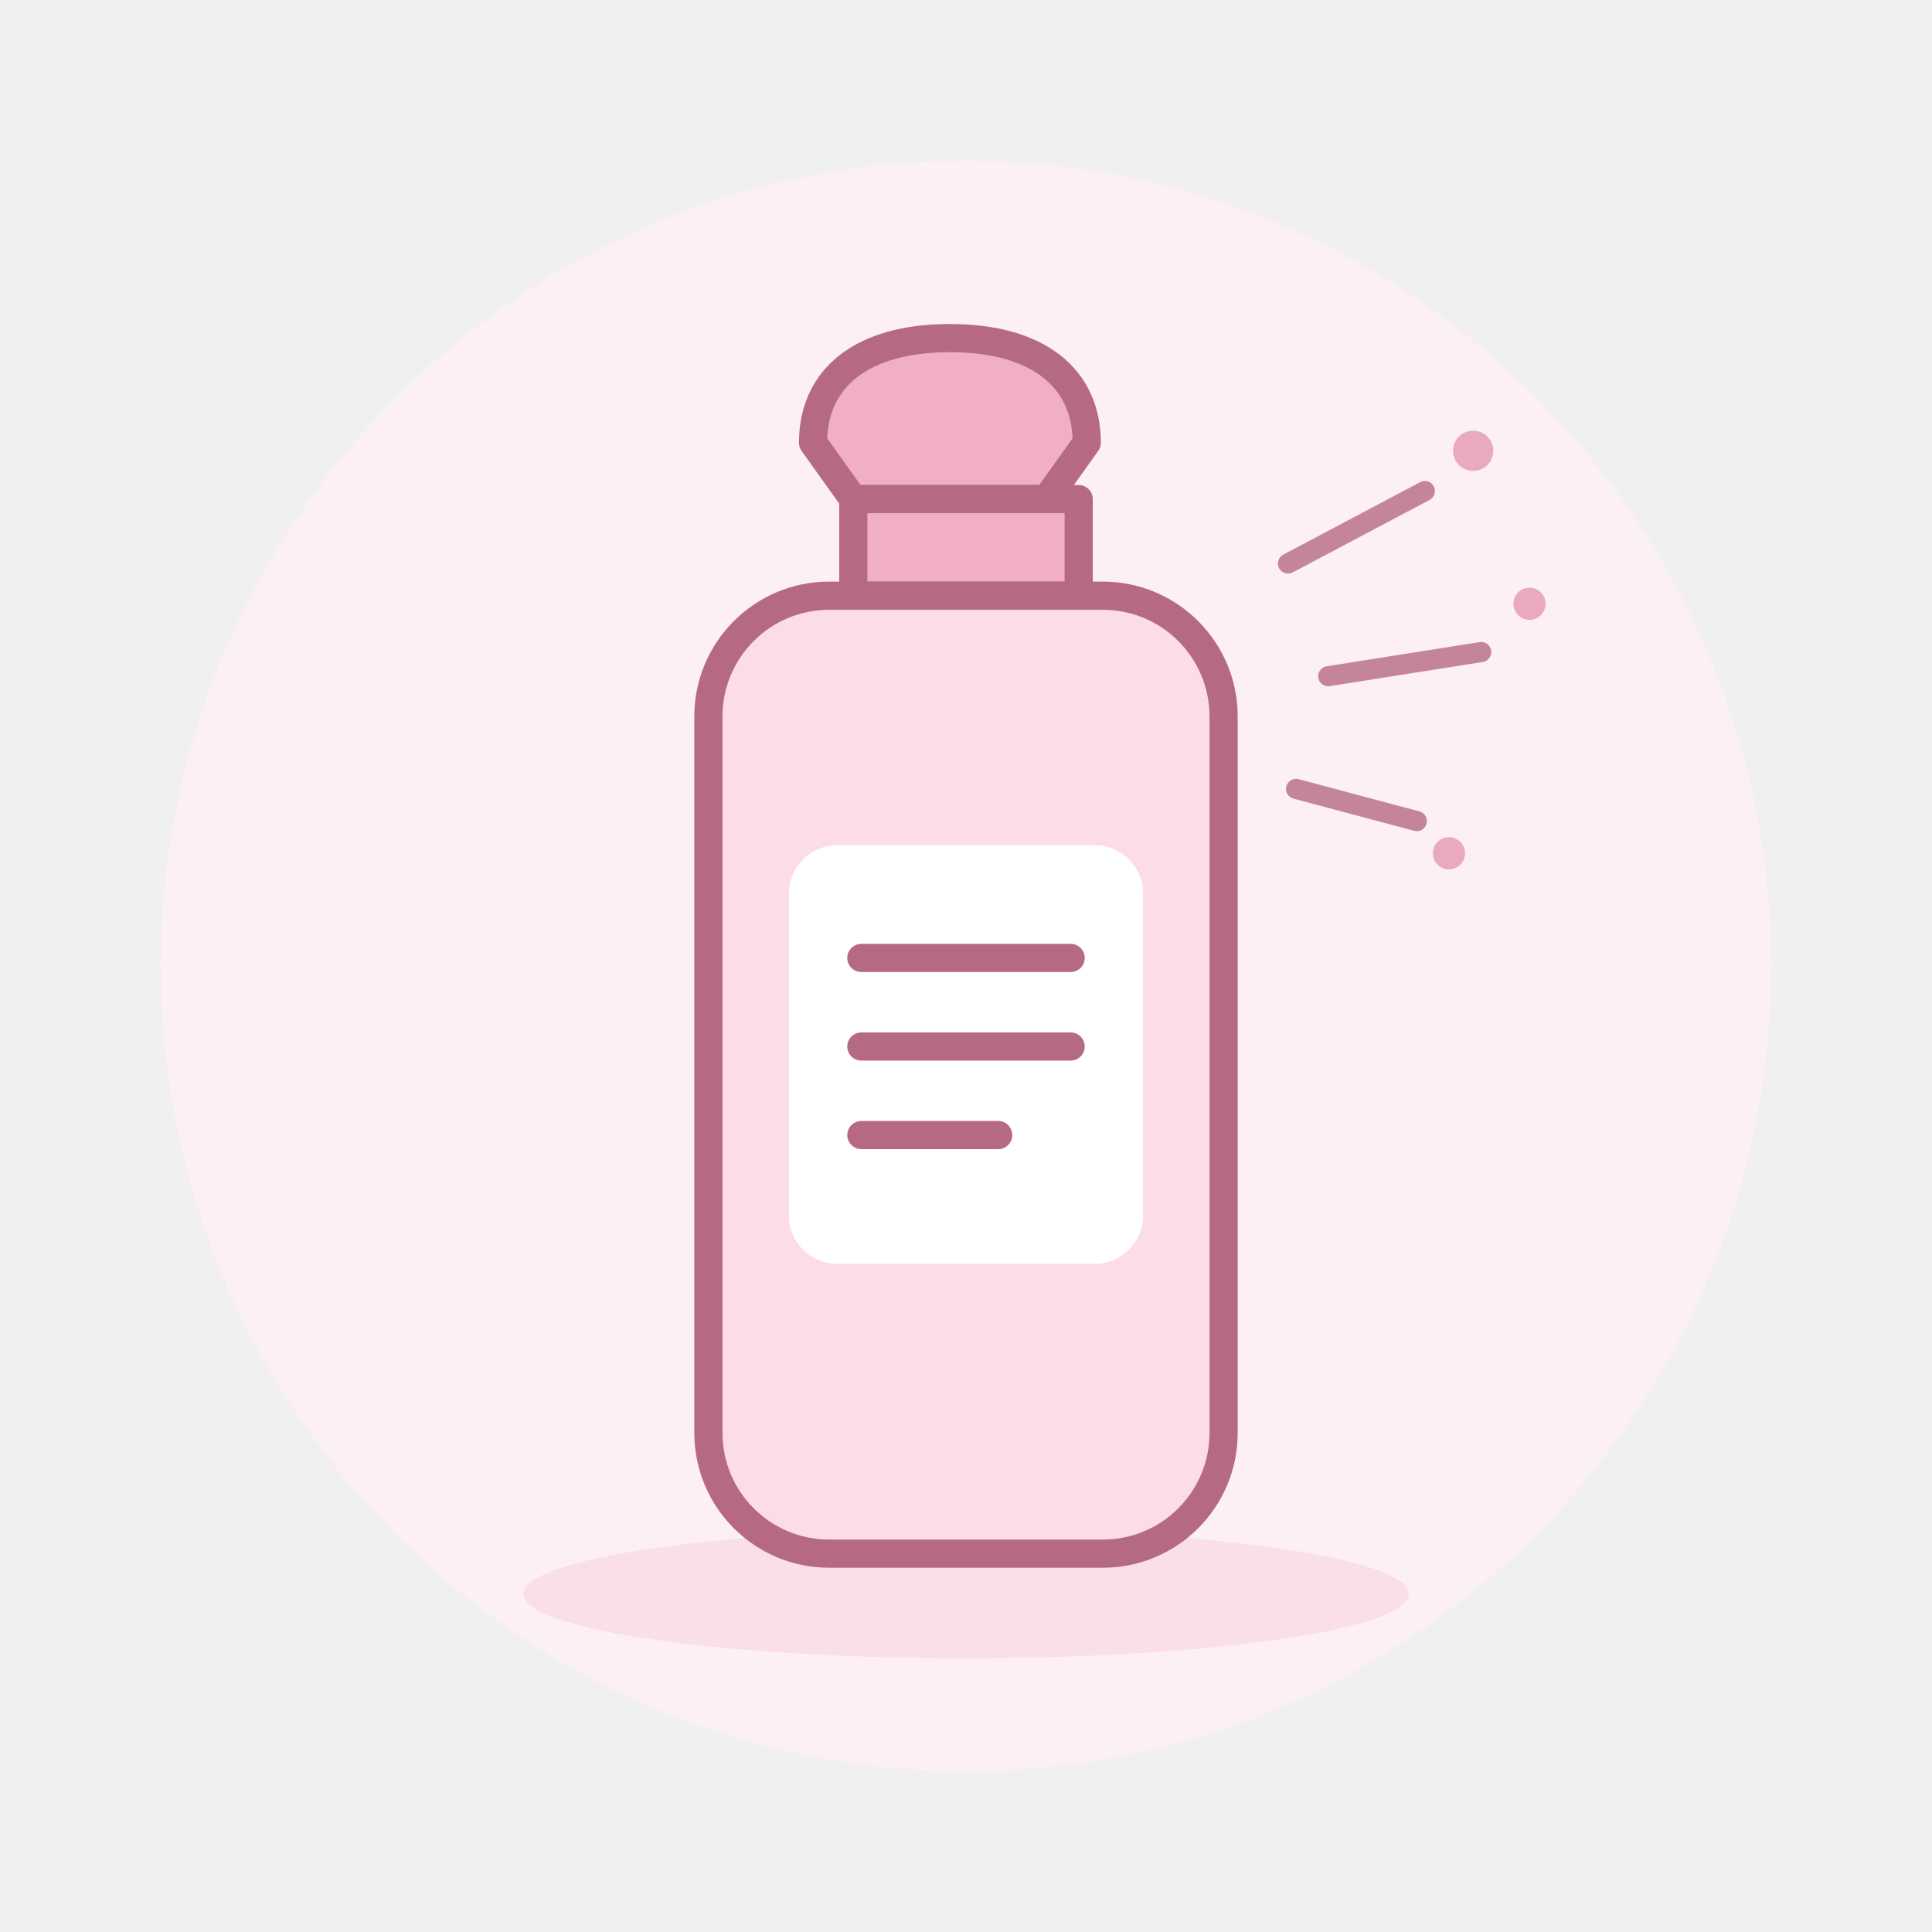
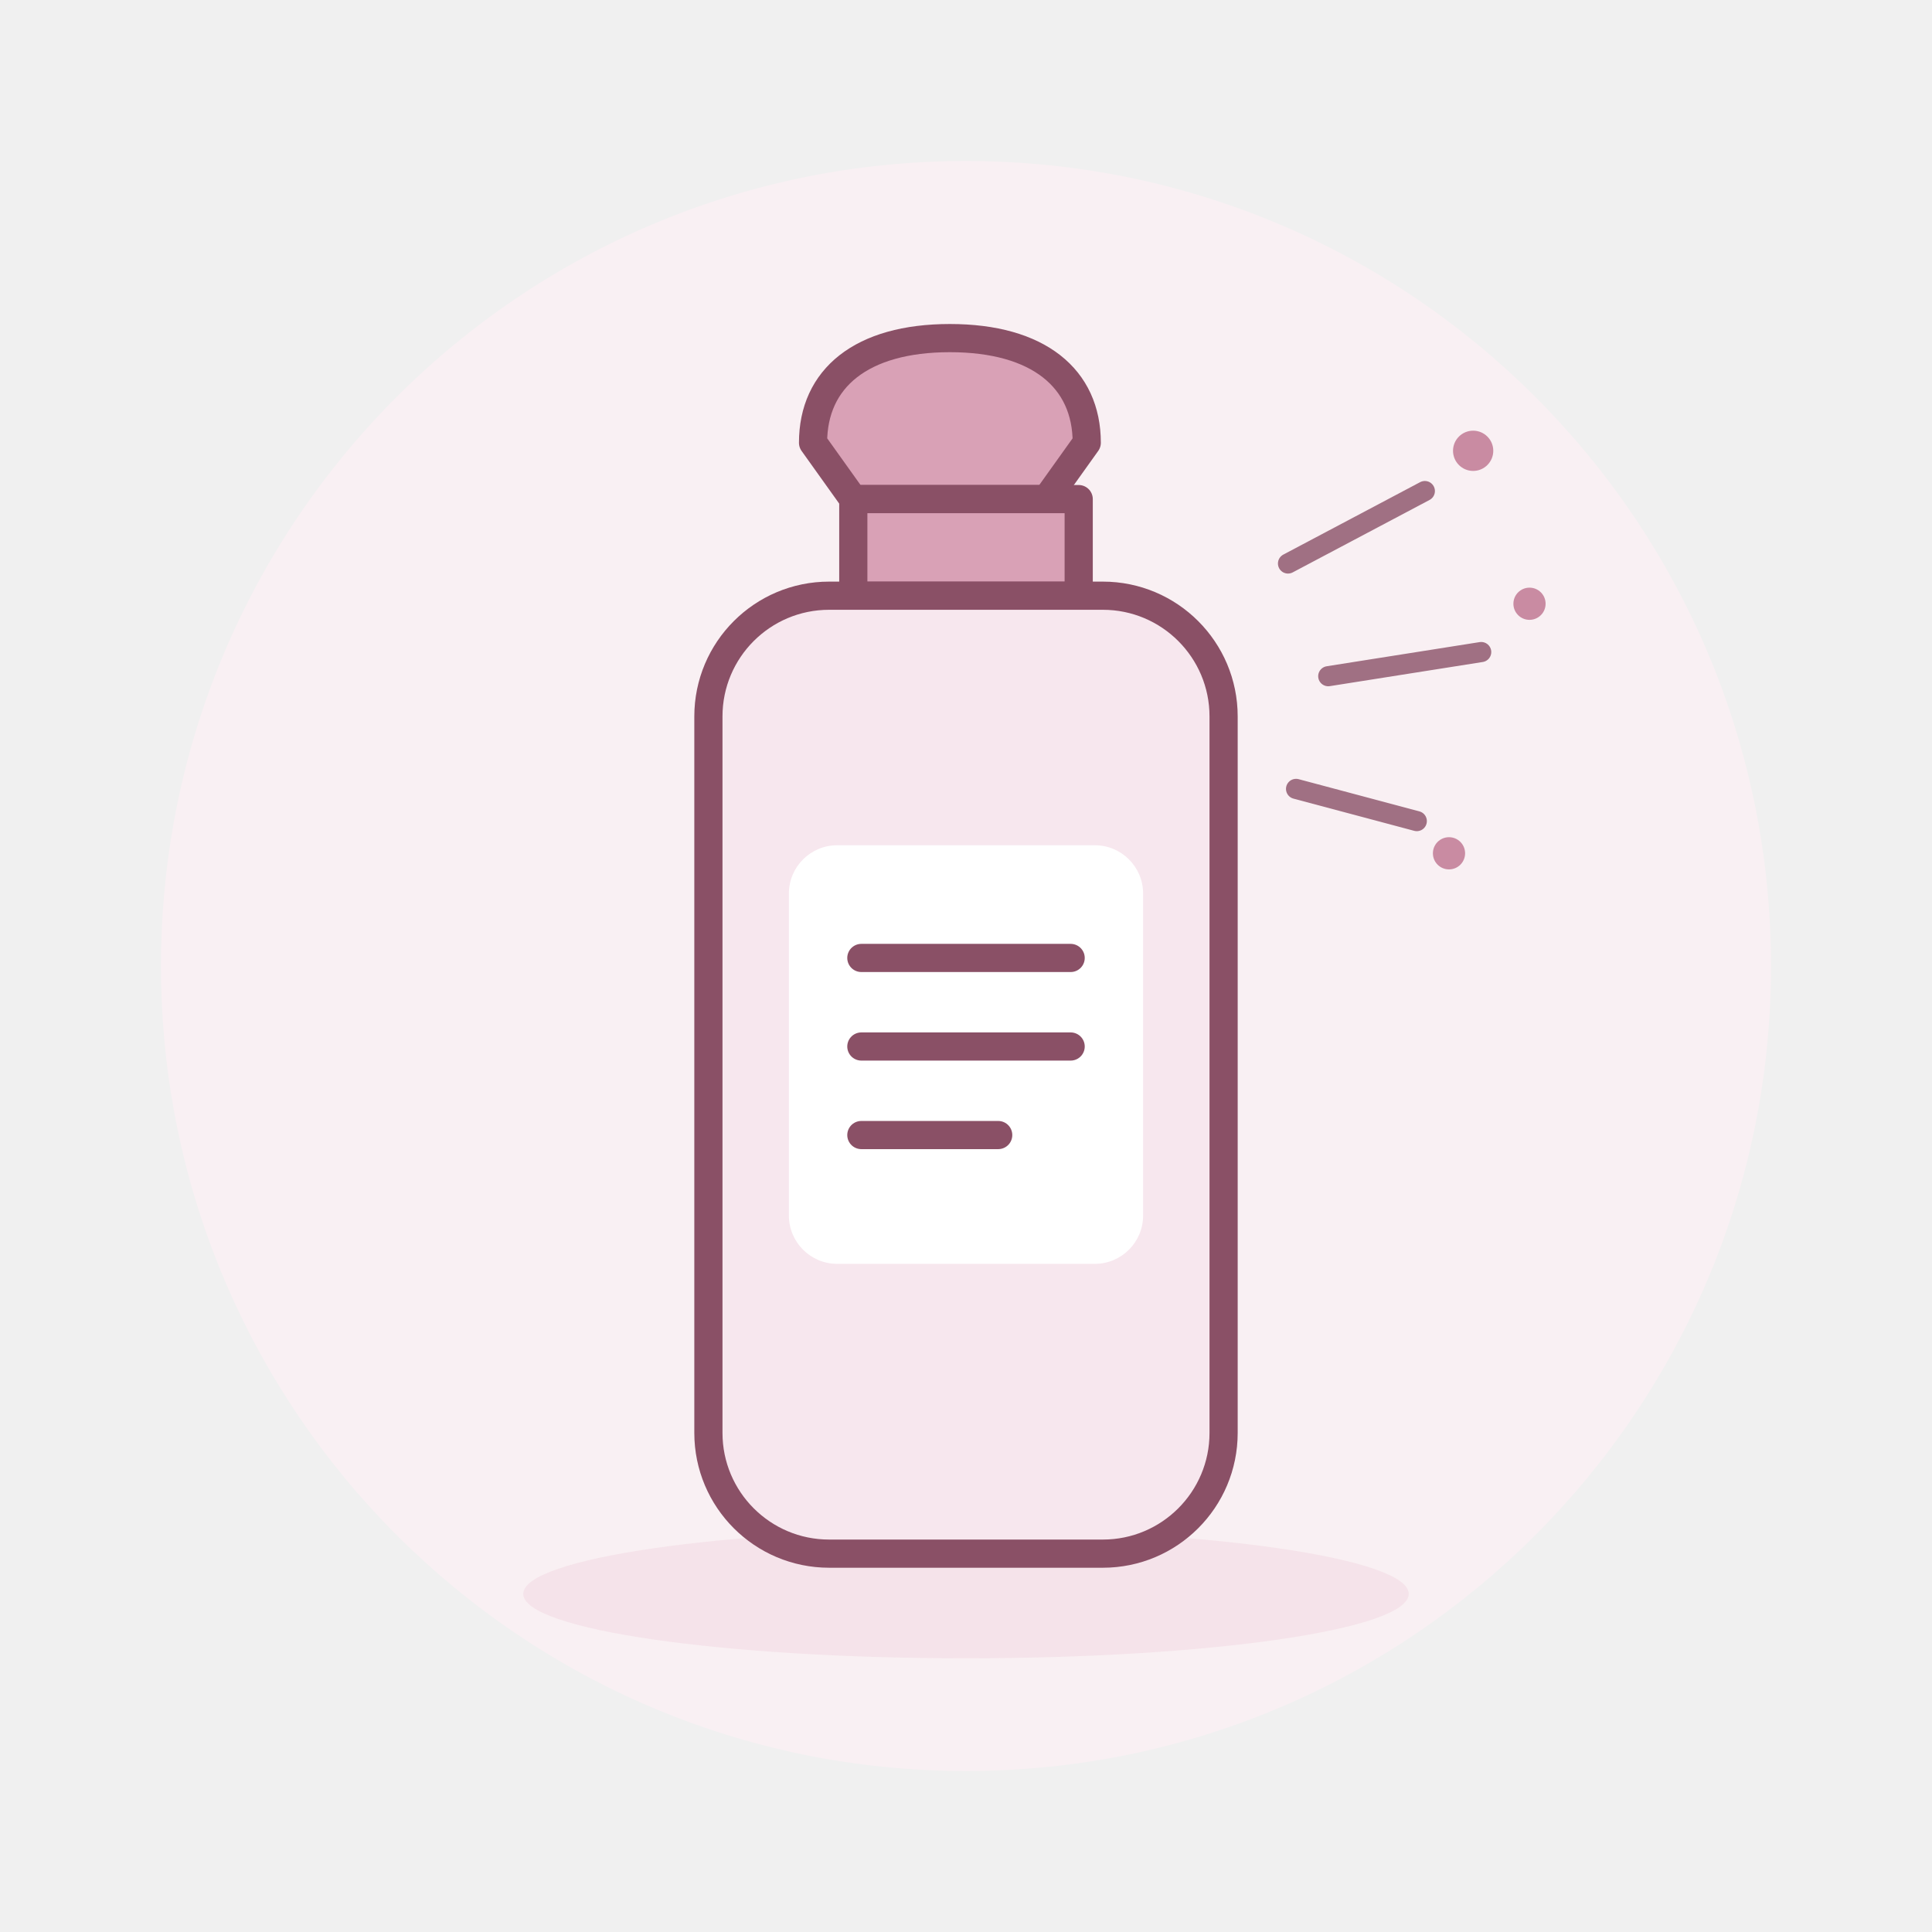
<svg xmlns="http://www.w3.org/2000/svg" viewBox="0 0 480 480">
-   <circle cx="240" cy="240" r="200" fill="#FDF0F5" />
-   <ellipse cx="240" cy="396" rx="110" ry="16" fill="#F7CFDE" opacity="0.55" />
-   <g stroke="#B56A82" stroke-width="7" stroke-linecap="round" stroke-linejoin="round">
-     <path d="M236 84 c22 0 34 10 34 26 l-10 14 h-48 l-10-14 c0-16 12-26 34-26 Z" fill="#F0AFC5" />
-     <rect x="212" y="124" width="56" height="24" fill="#F0AFC5" />
-     <rect x="176" y="148" width="128" height="238" rx="30" fill="#FBDCE8" />
+   <circle cx="240" cy="240" r="200" fill="#F9F0F3" />
+   <ellipse cx="240" cy="396" rx="110" ry="16" fill="#F2D9E2" opacity="0.55" />
+   <g stroke="#8A5066" stroke-width="7" stroke-linecap="round" stroke-linejoin="round">
+     <path d="M236 84 c22 0 34 10 34 26 l-10 14 h-48 l-10-14 c0-16 12-26 34-26 Z" fill="#D9A1B6" />
+     <rect x="212" y="124" width="56" height="24" fill="#D9A1B6" />
+     <rect x="176" y="148" width="128" height="238" rx="30" fill="#F7E7EE" />
    <rect x="196" y="210" width="88" height="104" rx="12" fill="#FFFFFF" stroke="none" />
    <path d="M214 238 h52 M214 260 h52 M214 282 h34" stroke-width="7" />
    <g stroke-width="5" opacity="0.8">
      <path d="M320 140 l34-18 M330 168 l38-6 M322 196 l30 8" />
    </g>
-     <circle cx="366" cy="112" r="5" fill="#E9A9BE" stroke="none" />
-     <circle cx="380" cy="150" r="4" fill="#E9A9BE" stroke="none" />
-     <circle cx="360" cy="212" r="4" fill="#E9A9BE" stroke="none" />
+     <circle cx="366" cy="112" r="5" fill="#C98BA2" stroke="none" />
+     <circle cx="380" cy="150" r="4" fill="#C98BA2" stroke="none" />
+     <circle cx="360" cy="212" r="4" fill="#C98BA2" stroke="none" />
  </g>
</svg>
